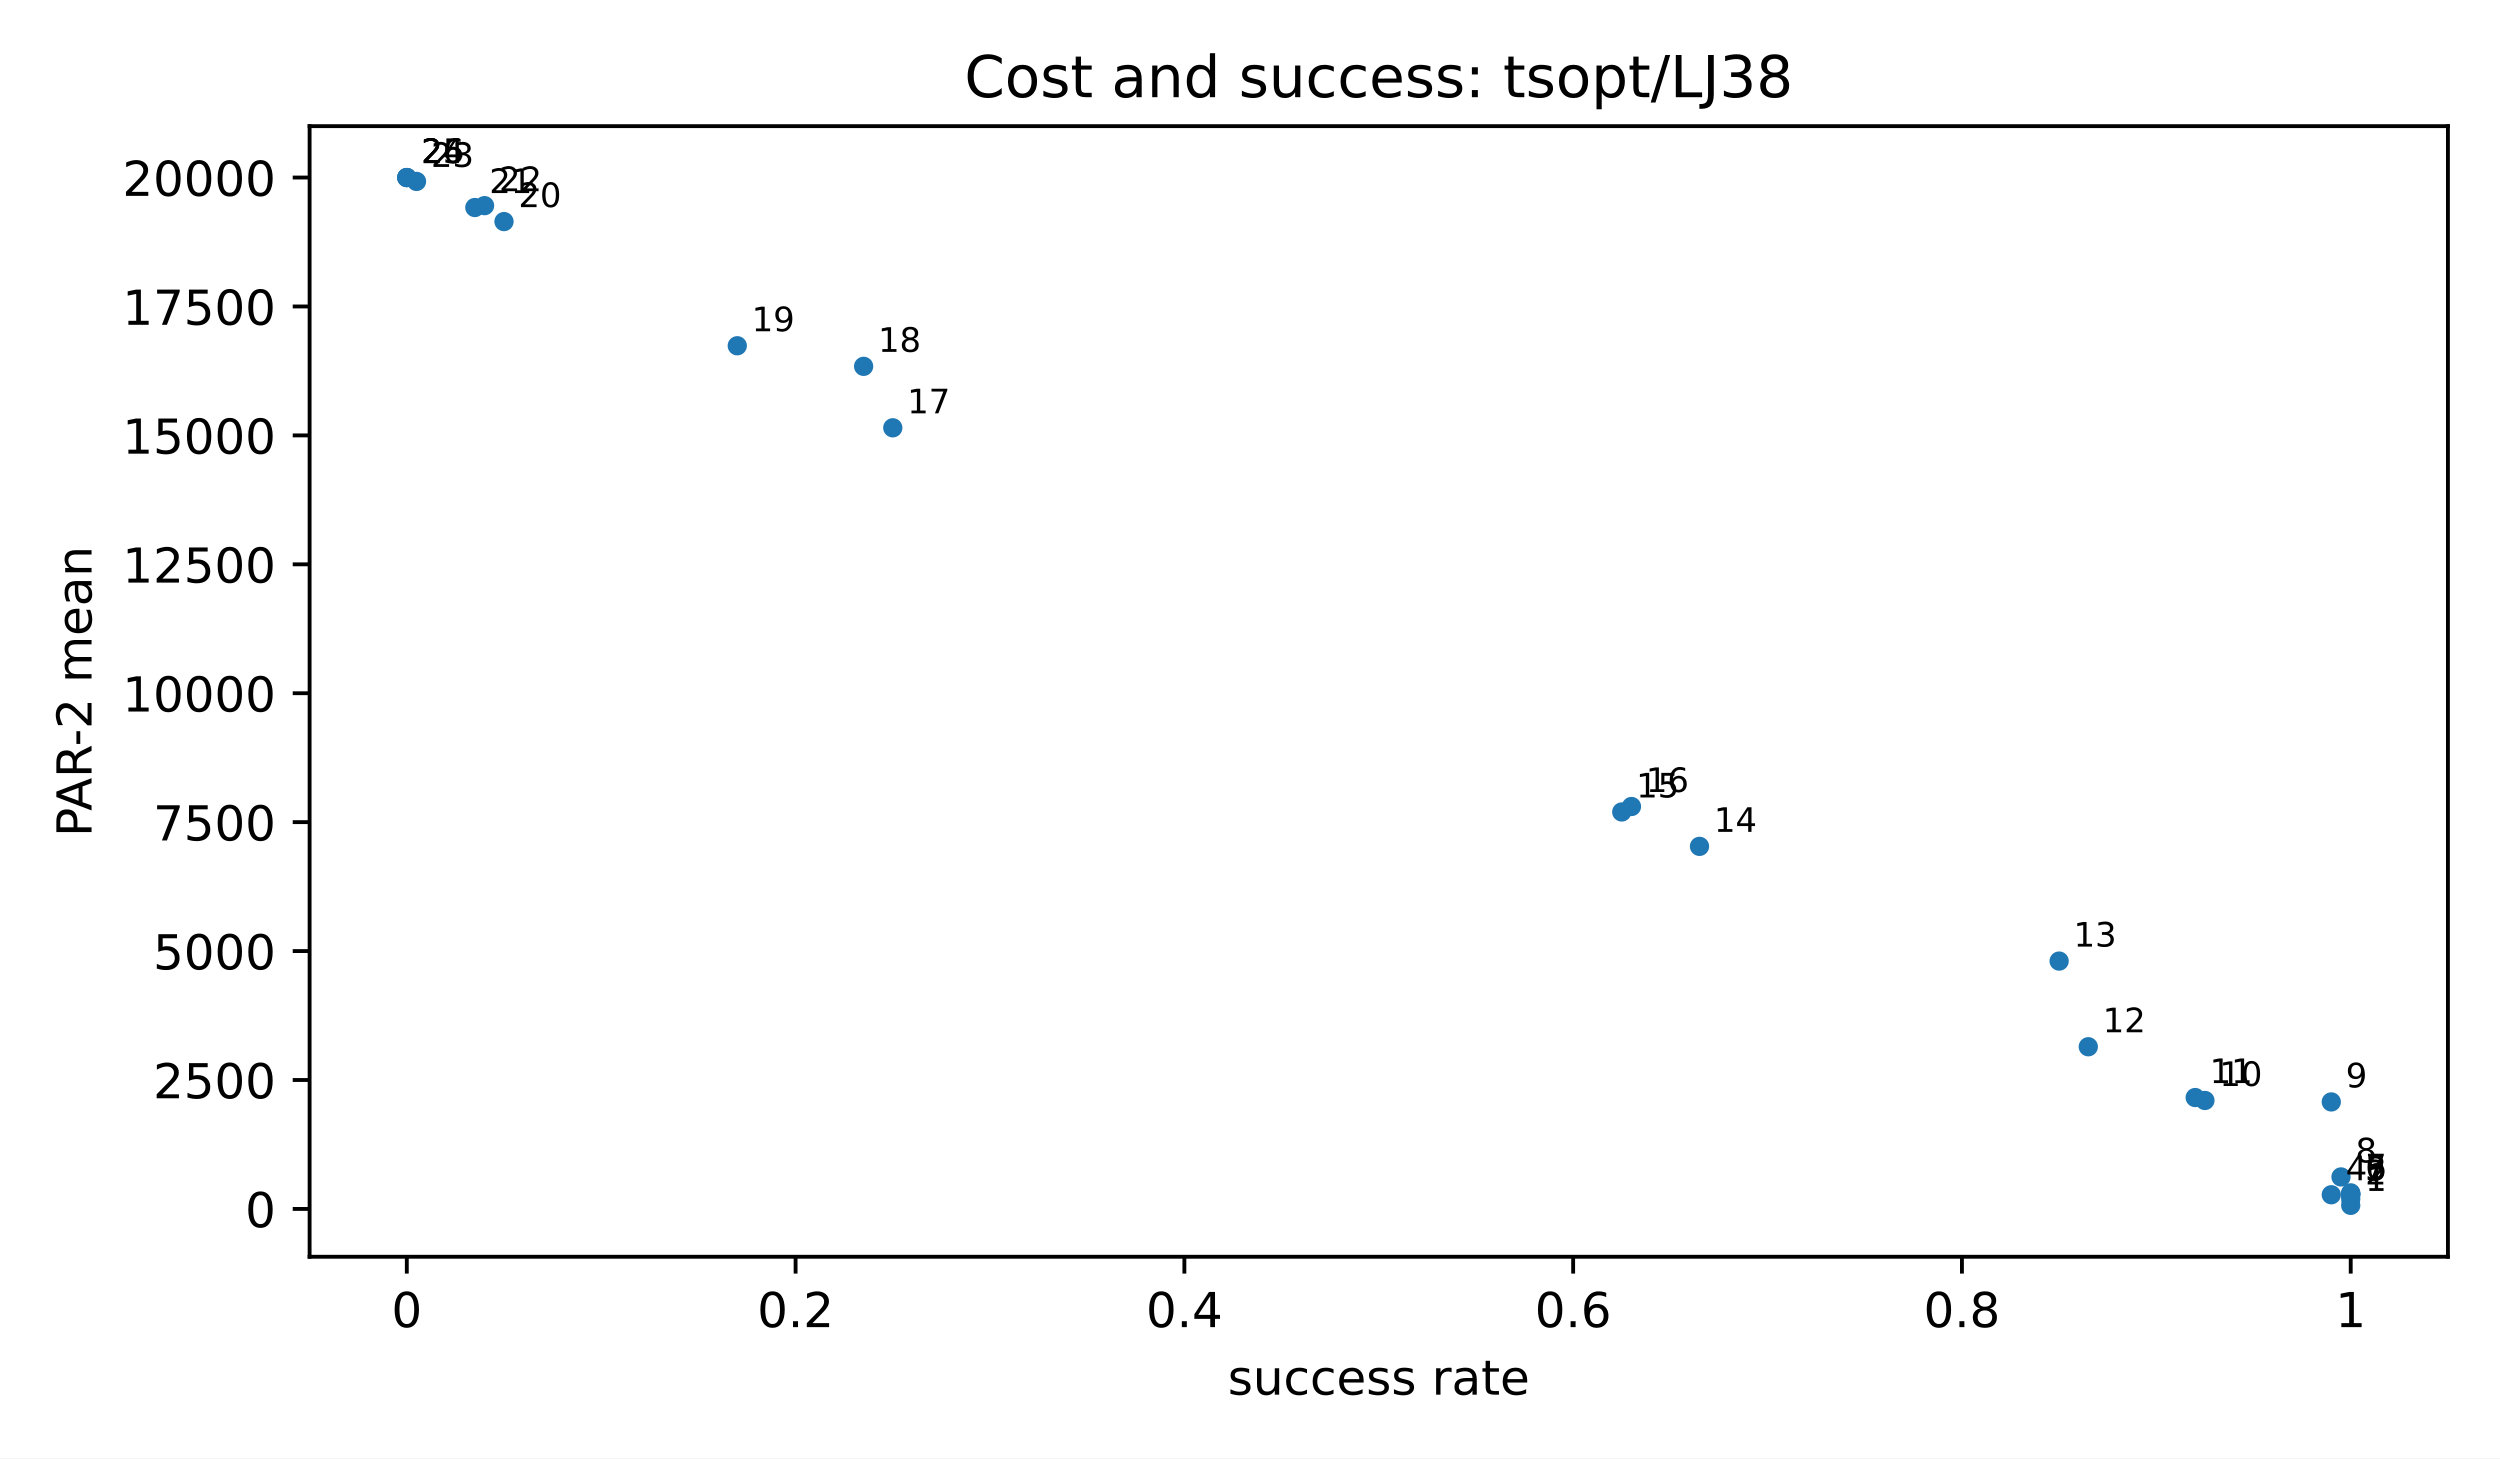
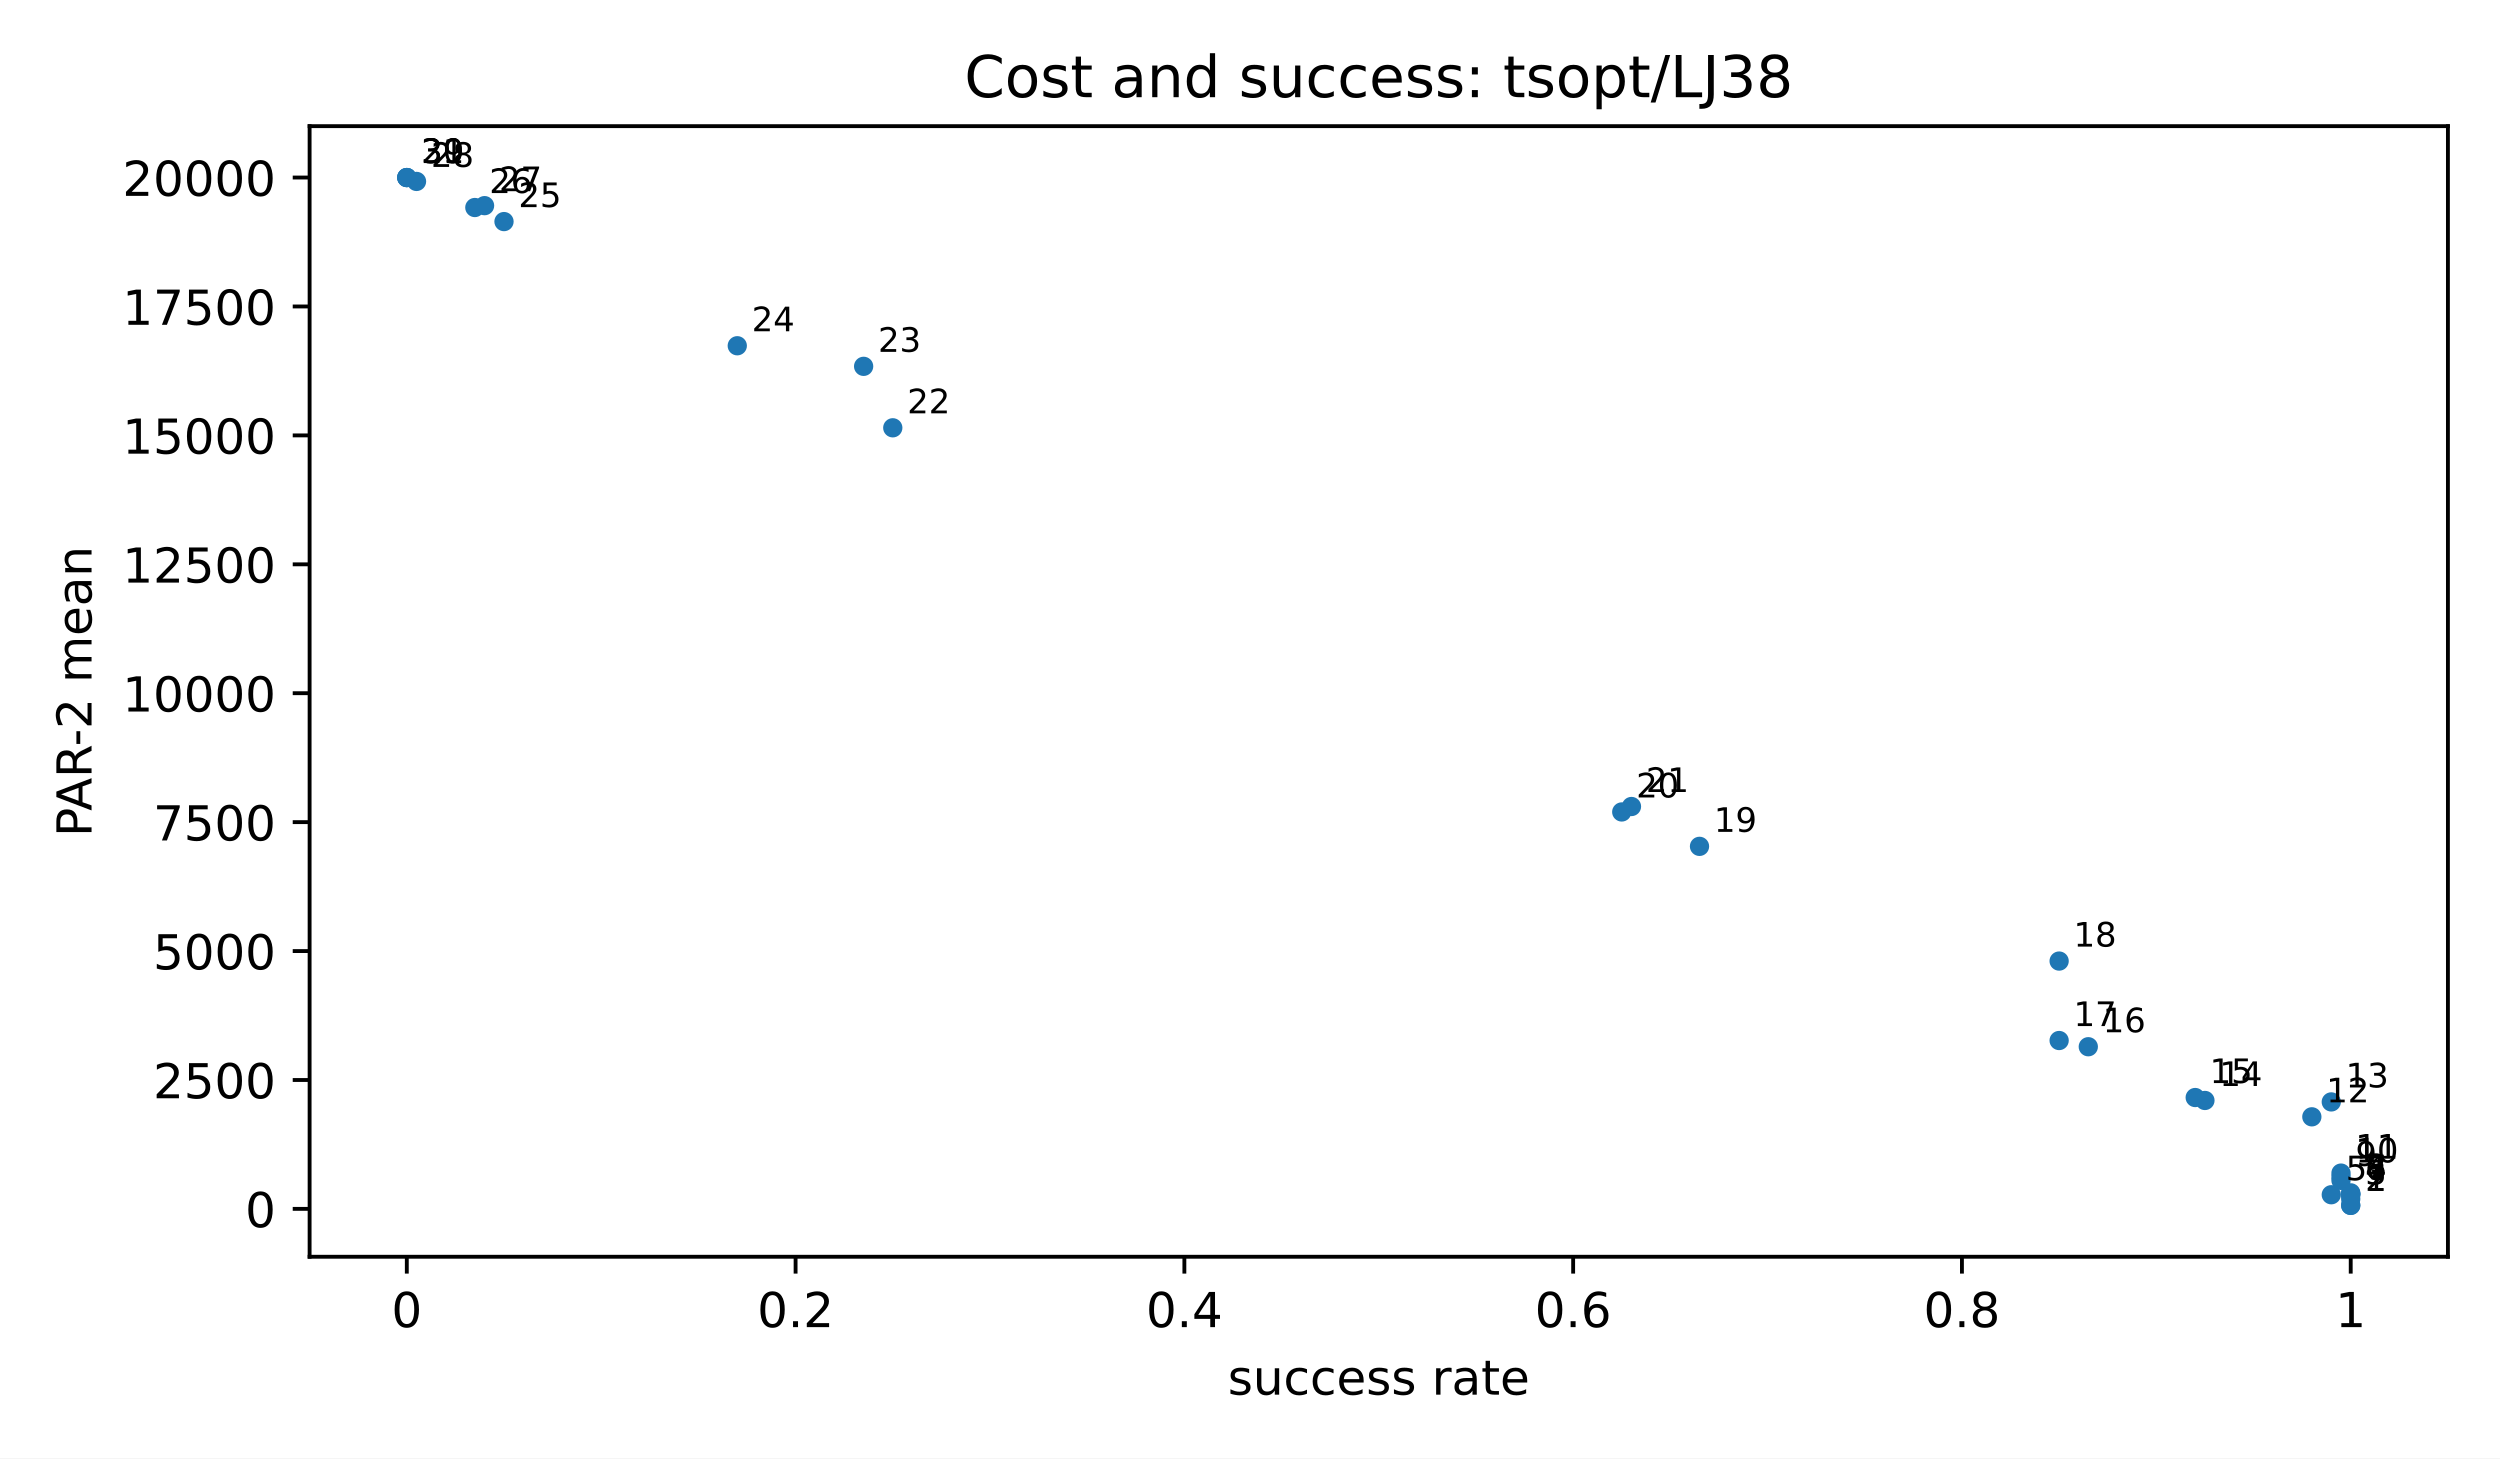
<svg xmlns="http://www.w3.org/2000/svg" xmlns:xlink="http://www.w3.org/1999/xlink" width="518.4pt" height="302.4pt" viewBox="0 0 518.4 302.4" version="1.1">
  <defs>
    <style type="text/css">*{stroke-linejoin: round; stroke-linecap: butt}</style>
  </defs>
  <g id="figure_1">
    <g id="patch_1">
      <path d="M 0 302.4  L 518.4 302.4  L 518.4 0  L 0 0  z " style="fill: #ffffff" />
    </g>
    <g id="axes_1">
      <g id="patch_2">
        <path d="M 64.2 260.6  L 507.6 260.6  L 507.6 26.16  L 64.2 26.16  z " style="fill: #ffffff" />
      </g>
      <g id="PathCollection_1">
        <defs>
          <path id="m2d8934182f" d="M 0 2  C 0.53 2 1.039 1.789 1.414 1.414  C 1.789 1.039 2 0.53 2 0  C 2 -0.53 1.789 -1.039 1.414 -1.414  C 1.039 -1.789 0.53 -2 0 -2  C -0.53 -2 -1.039 -1.789 -1.414 -1.414  C -1.789 -1.039 -2 -0.53 -2 0  C -2 0.53 -1.789 1.039 -1.414 1.414  C -1.039 1.789 -0.53 2 0 2  z " />
        </defs>
        <g clip-path="url(#p3300185fd4)">
          <use xlink:href="#m2d8934182f" x="487.445" y="249.944" style="fill: #1f77b4" />
-           <use xlink:href="#m2d8934182f" x="487.445" y="248.619" style="fill: #1f77b4" />
-           <use xlink:href="#m2d8934182f" x="487.445" y="247.782" style="fill: #1f77b4" />
-           <use xlink:href="#m2d8934182f" x="483.415" y="247.744" style="fill: #1f77b4" />
-           <use xlink:href="#m2d8934182f" x="487.445" y="247.681" style="fill: #1f77b4" />
-           <use xlink:href="#m2d8934182f" x="487.445" y="247.548" style="fill: #1f77b4" />
-           <use xlink:href="#m2d8934182f" x="487.445" y="247.351" style="fill: #1f77b4" />
-           <use xlink:href="#m2d8934182f" x="485.43" y="244.05" style="fill: #1f77b4" />
-           <use xlink:href="#m2d8934182f" x="483.415" y="228.496" style="fill: #1f77b4" />
-           <use xlink:href="#m2d8934182f" x="457.214" y="228.194" style="fill: #1f77b4" />
-           <use xlink:href="#m2d8934182f" x="455.198" y="227.587" style="fill: #1f77b4" />
-           <use xlink:href="#m2d8934182f" x="433.028" y="217.054" style="fill: #1f77b4" />
-           <use xlink:href="#m2d8934182f" x="426.982" y="199.29" style="fill: #1f77b4" />
-           <use xlink:href="#m2d8934182f" x="352.41" y="175.502" style="fill: #1f77b4" />
-           <use xlink:href="#m2d8934182f" x="336.286" y="168.369" style="fill: #1f77b4" />
-           <use xlink:href="#m2d8934182f" x="338.302" y="167.238" style="fill: #1f77b4" />
-           <use xlink:href="#m2d8934182f" x="185.127" y="88.71" style="fill: #1f77b4" />
+           <use xlink:href="#m2d8934182f" x="487.445" y="249.941" style="fill: #1f77b4" />
+           <use xlink:href="#m2d8934182f" x="487.445" y="248.616" style="fill: #1f77b4" />
+           <use xlink:href="#m2d8934182f" x="487.445" y="247.78" style="fill: #1f77b4" />
+           <use xlink:href="#m2d8934182f" x="483.415" y="247.741" style="fill: #1f77b4" />
+           <use xlink:href="#m2d8934182f" x="487.445" y="247.678" style="fill: #1f77b4" />
+           <use xlink:href="#m2d8934182f" x="487.445" y="247.545" style="fill: #1f77b4" />
+           <use xlink:href="#m2d8934182f" x="487.445" y="247.348" style="fill: #1f77b4" />
+           <use xlink:href="#m2d8934182f" x="485.43" y="244.765" style="fill: #1f77b4" />
+           <use xlink:href="#m2d8934182f" x="485.43" y="244.047" style="fill: #1f77b4" />
+           <use xlink:href="#m2d8934182f" x="485.43" y="243.254" style="fill: #1f77b4" />
+           <use xlink:href="#m2d8934182f" x="479.384" y="231.584" style="fill: #1f77b4" />
+           <use xlink:href="#m2d8934182f" x="483.415" y="228.494" style="fill: #1f77b4" />
+           <use xlink:href="#m2d8934182f" x="457.214" y="228.192" style="fill: #1f77b4" />
+           <use xlink:href="#m2d8934182f" x="455.198" y="227.584" style="fill: #1f77b4" />
+           <use xlink:href="#m2d8934182f" x="433.028" y="217.051" style="fill: #1f77b4" />
+           <use xlink:href="#m2d8934182f" x="426.982" y="215.762" style="fill: #1f77b4" />
+           <use xlink:href="#m2d8934182f" x="426.982" y="199.287" style="fill: #1f77b4" />
+           <use xlink:href="#m2d8934182f" x="352.41" y="175.5" style="fill: #1f77b4" />
+           <use xlink:href="#m2d8934182f" x="336.286" y="168.367" style="fill: #1f77b4" />
+           <use xlink:href="#m2d8934182f" x="338.302" y="167.237" style="fill: #1f77b4" />
+           <use xlink:href="#m2d8934182f" x="185.127" y="88.709" style="fill: #1f77b4" />
          <use xlink:href="#m2d8934182f" x="179.081" y="75.964" style="fill: #1f77b4" />
          <use xlink:href="#m2d8934182f" x="152.88" y="71.696" style="fill: #1f77b4" />
          <use xlink:href="#m2d8934182f" x="104.509" y="45.947" style="fill: #1f77b4" />
          <use xlink:href="#m2d8934182f" x="98.463" y="43.031" style="fill: #1f77b4" />
          <use xlink:href="#m2d8934182f" x="100.478" y="42.644" style="fill: #1f77b4" />
          <use xlink:href="#m2d8934182f" x="86.37" y="37.621" style="fill: #1f77b4" />
          <use xlink:href="#m2d8934182f" x="84.355" y="36.816" style="fill: #1f77b4" />
          <use xlink:href="#m2d8934182f" x="84.355" y="36.816" style="fill: #1f77b4" />
          <use xlink:href="#m2d8934182f" x="84.355" y="36.816" style="fill: #1f77b4" />
        </g>
      </g>
      <g id="matplotlib.axis_1">
        <g id="xtick_1">
          <g id="line2d_1">
            <defs>
              <path id="m8ea4d47d77" d="M 0 0  L 0 3.5  " style="stroke: #000000; stroke-width: 0.8" />
            </defs>
            <g>
              <use xlink:href="#m8ea4d47d77" x="84.355" y="260.6" style="stroke: #000000; stroke-width: 0.8" />
            </g>
          </g>
          <g id="text_1">
            <text style="font-size: 10px; font-family: 'DejaVu Sans', 'Bitstream Vera Sans', 'Computer Modern Sans Serif', 'Lucida Grande', 'Verdana', 'Geneva', 'Lucid', 'Arial', 'Helvetica', 'Avant Garde', sans-serif; text-anchor: middle" x="84.355" y="275.198" transform="rotate(-0 84.35455 275.1977)">0</text>
          </g>
        </g>
        <g id="xtick_2">
          <g id="line2d_2">
            <g>
              <use xlink:href="#m8ea4d47d77" x="164.973" y="260.6" style="stroke: #000000; stroke-width: 0.8" />
            </g>
          </g>
          <g id="text_2">
            <text style="font-size: 10px; font-family: 'DejaVu Sans', 'Bitstream Vera Sans', 'Computer Modern Sans Serif', 'Lucida Grande', 'Verdana', 'Geneva', 'Lucid', 'Arial', 'Helvetica', 'Avant Garde', sans-serif; text-anchor: middle" x="164.973" y="275.198" transform="rotate(-0 164.9727 275.1977)">0.2</text>
          </g>
        </g>
        <g id="xtick_3">
          <g id="line2d_3">
            <g>
              <use xlink:href="#m8ea4d47d77" x="245.591" y="260.6" style="stroke: #000000; stroke-width: 0.8" />
            </g>
          </g>
          <g id="text_3">
            <text style="font-size: 10px; font-family: 'DejaVu Sans', 'Bitstream Vera Sans', 'Computer Modern Sans Serif', 'Lucida Grande', 'Verdana', 'Geneva', 'Lucid', 'Arial', 'Helvetica', 'Avant Garde', sans-serif; text-anchor: middle" x="245.591" y="275.198" transform="rotate(-0 245.5909 275.1977)">0.4</text>
          </g>
        </g>
        <g id="xtick_4">
          <g id="line2d_4">
            <g>
              <use xlink:href="#m8ea4d47d77" x="326.209" y="260.6" style="stroke: #000000; stroke-width: 0.8" />
            </g>
          </g>
          <g id="text_4">
            <text style="font-size: 10px; font-family: 'DejaVu Sans', 'Bitstream Vera Sans', 'Computer Modern Sans Serif', 'Lucida Grande', 'Verdana', 'Geneva', 'Lucid', 'Arial', 'Helvetica', 'Avant Garde', sans-serif; text-anchor: middle" x="326.209" y="275.198" transform="rotate(-0 326.2091 275.1977)">0.6</text>
          </g>
        </g>
        <g id="xtick_5">
          <g id="line2d_5">
            <g>
              <use xlink:href="#m8ea4d47d77" x="406.827" y="260.6" style="stroke: #000000; stroke-width: 0.8" />
            </g>
          </g>
          <g id="text_5">
            <text style="font-size: 10px; font-family: 'DejaVu Sans', 'Bitstream Vera Sans', 'Computer Modern Sans Serif', 'Lucida Grande', 'Verdana', 'Geneva', 'Lucid', 'Arial', 'Helvetica', 'Avant Garde', sans-serif; text-anchor: middle" x="406.827" y="275.198" transform="rotate(-0 406.8273 275.1977)">0.8</text>
          </g>
        </g>
        <g id="xtick_6">
          <g id="line2d_6">
            <g>
              <use xlink:href="#m8ea4d47d77" x="487.445" y="260.6" style="stroke: #000000; stroke-width: 0.8" />
            </g>
          </g>
          <g id="text_6">
            <text style="font-size: 10px; font-family: 'DejaVu Sans', 'Bitstream Vera Sans', 'Computer Modern Sans Serif', 'Lucida Grande', 'Verdana', 'Geneva', 'Lucid', 'Arial', 'Helvetica', 'Avant Garde', sans-serif; text-anchor: middle" x="487.445" y="275.198" transform="rotate(-0 487.4455 275.1977)">1</text>
          </g>
        </g>
        <g id="text_7">
          <text style="font-size: 10px; font-family: 'DejaVu Sans', 'Bitstream Vera Sans', 'Computer Modern Sans Serif', 'Lucida Grande', 'Verdana', 'Geneva', 'Lucid', 'Arial', 'Helvetica', 'Avant Garde', sans-serif; text-anchor: middle" x="285.9" y="289.198" transform="rotate(-0 285.9 289.1977)">success rate</text>
        </g>
      </g>
      <g id="matplotlib.axis_2">
        <g id="ytick_1">
          <g id="line2d_7">
            <defs>
              <path id="md659df78fa" d="M 0 0  L -3.5 0  " style="stroke: #000000; stroke-width: 0.8" />
            </defs>
            <g>
-               <use xlink:href="#md659df78fa" x="64.2" y="250.679" style="stroke: #000000; stroke-width: 0.8" />
+               <use xlink:href="#md659df78fa" x="64.2" y="250.676" style="stroke: #000000; stroke-width: 0.8" />
            </g>
          </g>
          <g id="text_8">
-             <text style="font-size: 10px; font-family: 'DejaVu Sans', 'Bitstream Vera Sans', 'Computer Modern Sans Serif', 'Lucida Grande', 'Verdana', 'Geneva', 'Lucid', 'Arial', 'Helvetica', 'Avant Garde', sans-serif; text-anchor: end" x="57.2" y="254.478" transform="rotate(-0 57.2 254.4775)">0</text>
+             <text style="font-size: 10px; font-family: 'DejaVu Sans', 'Bitstream Vera Sans', 'Computer Modern Sans Serif', 'Lucida Grande', 'Verdana', 'Geneva', 'Lucid', 'Arial', 'Helvetica', 'Avant Garde', sans-serif; text-anchor: end" x="57.2" y="254.475" transform="rotate(-0 57.2 254.4746)">0</text>
          </g>
        </g>
        <g id="ytick_2">
          <g id="line2d_8">
            <g>
-               <use xlink:href="#md659df78fa" x="64.2" y="223.946" style="stroke: #000000; stroke-width: 0.8" />
+               <use xlink:href="#md659df78fa" x="64.2" y="223.943" style="stroke: #000000; stroke-width: 0.8" />
            </g>
          </g>
          <g id="text_9">
-             <text style="font-size: 10px; font-family: 'DejaVu Sans', 'Bitstream Vera Sans', 'Computer Modern Sans Serif', 'Lucida Grande', 'Verdana', 'Geneva', 'Lucid', 'Arial', 'Helvetica', 'Avant Garde', sans-serif; text-anchor: end" x="57.2" y="227.745" transform="rotate(-0 57.2 227.7447)">2500</text>
+             <text style="font-size: 10px; font-family: 'DejaVu Sans', 'Bitstream Vera Sans', 'Computer Modern Sans Serif', 'Lucida Grande', 'Verdana', 'Geneva', 'Lucid', 'Arial', 'Helvetica', 'Avant Garde', sans-serif; text-anchor: end" x="57.2" y="227.742" transform="rotate(-0 57.2 227.7422)">2500</text>
          </g>
        </g>
        <g id="ytick_3">
          <g id="line2d_9">
            <g>
-               <use xlink:href="#md659df78fa" x="64.2" y="197.213" style="stroke: #000000; stroke-width: 0.8" />
+               <use xlink:href="#md659df78fa" x="64.2" y="197.211" style="stroke: #000000; stroke-width: 0.8" />
            </g>
          </g>
          <g id="text_10">
-             <text style="font-size: 10px; font-family: 'DejaVu Sans', 'Bitstream Vera Sans', 'Computer Modern Sans Serif', 'Lucida Grande', 'Verdana', 'Geneva', 'Lucid', 'Arial', 'Helvetica', 'Avant Garde', sans-serif; text-anchor: end" x="57.2" y="201.012" transform="rotate(-0 57.2 201.0119)">5000</text>
+             <text style="font-size: 10px; font-family: 'DejaVu Sans', 'Bitstream Vera Sans', 'Computer Modern Sans Serif', 'Lucida Grande', 'Verdana', 'Geneva', 'Lucid', 'Arial', 'Helvetica', 'Avant Garde', sans-serif; text-anchor: end" x="57.2" y="201.01" transform="rotate(-0 57.2 201.0098)">5000</text>
          </g>
        </g>
        <g id="ytick_4">
          <g id="line2d_10">
            <g>
-               <use xlink:href="#md659df78fa" x="64.2" y="170.48" style="stroke: #000000; stroke-width: 0.8" />
+               <use xlink:href="#md659df78fa" x="64.2" y="170.479" style="stroke: #000000; stroke-width: 0.8" />
            </g>
          </g>
          <g id="text_11">
-             <text style="font-size: 10px; font-family: 'DejaVu Sans', 'Bitstream Vera Sans', 'Computer Modern Sans Serif', 'Lucida Grande', 'Verdana', 'Geneva', 'Lucid', 'Arial', 'Helvetica', 'Avant Garde', sans-serif; text-anchor: end" x="57.2" y="174.279" transform="rotate(-0 57.2 174.2791)">7500</text>
+             <text style="font-size: 10px; font-family: 'DejaVu Sans', 'Bitstream Vera Sans', 'Computer Modern Sans Serif', 'Lucida Grande', 'Verdana', 'Geneva', 'Lucid', 'Arial', 'Helvetica', 'Avant Garde', sans-serif; text-anchor: end" x="57.2" y="174.277" transform="rotate(-0 57.2 174.2773)">7500</text>
          </g>
        </g>
        <g id="ytick_5">
          <g id="line2d_11">
            <g>
-               <use xlink:href="#md659df78fa" x="64.2" y="143.748" style="stroke: #000000; stroke-width: 0.8" />
+               <use xlink:href="#md659df78fa" x="64.2" y="143.746" style="stroke: #000000; stroke-width: 0.8" />
            </g>
          </g>
          <g id="text_12">
-             <text style="font-size: 10px; font-family: 'DejaVu Sans', 'Bitstream Vera Sans', 'Computer Modern Sans Serif', 'Lucida Grande', 'Verdana', 'Geneva', 'Lucid', 'Arial', 'Helvetica', 'Avant Garde', sans-serif; text-anchor: end" x="57.2" y="147.546" transform="rotate(-0 57.2 147.5464)">10000</text>
+             <text style="font-size: 10px; font-family: 'DejaVu Sans', 'Bitstream Vera Sans', 'Computer Modern Sans Serif', 'Lucida Grande', 'Verdana', 'Geneva', 'Lucid', 'Arial', 'Helvetica', 'Avant Garde', sans-serif; text-anchor: end" x="57.2" y="147.545" transform="rotate(-0 57.2 147.5449)">10000</text>
          </g>
        </g>
        <g id="ytick_6">
          <g id="line2d_12">
            <g>
-               <use xlink:href="#md659df78fa" x="64.2" y="117.015" style="stroke: #000000; stroke-width: 0.8" />
+               <use xlink:href="#md659df78fa" x="64.2" y="117.014" style="stroke: #000000; stroke-width: 0.8" />
            </g>
          </g>
          <g id="text_13">
-             <text style="font-size: 10px; font-family: 'DejaVu Sans', 'Bitstream Vera Sans', 'Computer Modern Sans Serif', 'Lucida Grande', 'Verdana', 'Geneva', 'Lucid', 'Arial', 'Helvetica', 'Avant Garde', sans-serif; text-anchor: end" x="57.2" y="120.814" transform="rotate(-0 57.2 120.8136)">12500</text>
+             <text style="font-size: 10px; font-family: 'DejaVu Sans', 'Bitstream Vera Sans', 'Computer Modern Sans Serif', 'Lucida Grande', 'Verdana', 'Geneva', 'Lucid', 'Arial', 'Helvetica', 'Avant Garde', sans-serif; text-anchor: end" x="57.2" y="120.812" transform="rotate(-0 57.2 120.8125)">12500</text>
          </g>
        </g>
        <g id="ytick_7">
          <g id="line2d_13">
            <g>
-               <use xlink:href="#md659df78fa" x="64.2" y="90.282" style="stroke: #000000; stroke-width: 0.8" />
+               <use xlink:href="#md659df78fa" x="64.2" y="90.281" style="stroke: #000000; stroke-width: 0.8" />
            </g>
          </g>
          <g id="text_14">
-             <text style="font-size: 10px; font-family: 'DejaVu Sans', 'Bitstream Vera Sans', 'Computer Modern Sans Serif', 'Lucida Grande', 'Verdana', 'Geneva', 'Lucid', 'Arial', 'Helvetica', 'Avant Garde', sans-serif; text-anchor: end" x="57.2" y="94.081" transform="rotate(-0 57.2 94.08077)">15000</text>
+             <text style="font-size: 10px; font-family: 'DejaVu Sans', 'Bitstream Vera Sans', 'Computer Modern Sans Serif', 'Lucida Grande', 'Verdana', 'Geneva', 'Lucid', 'Arial', 'Helvetica', 'Avant Garde', sans-serif; text-anchor: end" x="57.2" y="94.08" transform="rotate(-0 57.2 94.08005)">15000</text>
          </g>
        </g>
        <g id="ytick_8">
          <g id="line2d_14">
            <g>
              <use xlink:href="#md659df78fa" x="64.2" y="63.549" style="stroke: #000000; stroke-width: 0.8" />
            </g>
          </g>
          <g id="text_15">
-             <text style="font-size: 10px; font-family: 'DejaVu Sans', 'Bitstream Vera Sans', 'Computer Modern Sans Serif', 'Lucida Grande', 'Verdana', 'Geneva', 'Lucid', 'Arial', 'Helvetica', 'Avant Garde', sans-serif; text-anchor: end" x="57.2" y="67.348" transform="rotate(-0 57.2 67.34798)">17500</text>
+             <text style="font-size: 10px; font-family: 'DejaVu Sans', 'Bitstream Vera Sans', 'Computer Modern Sans Serif', 'Lucida Grande', 'Verdana', 'Geneva', 'Lucid', 'Arial', 'Helvetica', 'Avant Garde', sans-serif; text-anchor: end" x="57.2" y="67.348" transform="rotate(-0 57.2 67.34762)">17500</text>
          </g>
        </g>
        <g id="ytick_9">
          <g id="line2d_15">
            <g>
              <use xlink:href="#md659df78fa" x="64.2" y="36.816" style="stroke: #000000; stroke-width: 0.8" />
            </g>
          </g>
          <g id="text_16">
            <text style="font-size: 10px; font-family: 'DejaVu Sans', 'Bitstream Vera Sans', 'Computer Modern Sans Serif', 'Lucida Grande', 'Verdana', 'Geneva', 'Lucid', 'Arial', 'Helvetica', 'Avant Garde', sans-serif; text-anchor: end" x="57.2" y="40.615" transform="rotate(-0 57.2 40.61519)">20000</text>
          </g>
        </g>
        <g id="text_17">
          <text style="font-size: 10px; font-family: 'DejaVu Sans', 'Bitstream Vera Sans', 'Computer Modern Sans Serif', 'Lucida Grande', 'Verdana', 'Geneva', 'Lucid', 'Arial', 'Helvetica', 'Avant Garde', sans-serif; text-anchor: middle" x="18.985" y="143.38" transform="rotate(-90 18.98516 143.38)">PAR-2 mean</text>
        </g>
      </g>
      <g id="patch_3">
        <path d="M 64.2 260.6  L 64.2 26.16  " style="fill: none; stroke: #000000; stroke-width: 0.8; stroke-linejoin: miter; stroke-linecap: square" />
      </g>
      <g id="patch_4">
        <path d="M 507.6 260.6  L 507.6 26.16  " style="fill: none; stroke: #000000; stroke-width: 0.8; stroke-linejoin: miter; stroke-linecap: square" />
      </g>
      <g id="patch_5">
        <path d="M 64.2 260.6  L 507.6 260.6  " style="fill: none; stroke: #000000; stroke-width: 0.8; stroke-linejoin: miter; stroke-linecap: square" />
      </g>
      <g id="patch_6">
        <path d="M 64.2 26.16  L 507.6 26.16  " style="fill: none; stroke: #000000; stroke-width: 0.8; stroke-linejoin: miter; stroke-linecap: square" />
      </g>
      <g id="text_18">
        <text style="font-size: 7px; font-family: 'DejaVu Sans', 'Bitstream Vera Sans', 'Computer Modern Sans Serif', 'Lucida Grande', 'Verdana', 'Geneva', 'Lucid', 'Arial', 'Helvetica', 'Avant Garde', sans-serif; text-anchor: start" x="490.445" y="246.944" transform="rotate(-0 490.4455 246.9436)">1</text>
      </g>
      <g id="text_19">
-         <text style="font-size: 7px; font-family: 'DejaVu Sans', 'Bitstream Vera Sans', 'Computer Modern Sans Serif', 'Lucida Grande', 'Verdana', 'Geneva', 'Lucid', 'Arial', 'Helvetica', 'Avant Garde', sans-serif; text-anchor: start" x="490.445" y="245.619" transform="rotate(-0 490.4455 245.6192)">2</text>
+         <text style="font-size: 7px; font-family: 'DejaVu Sans', 'Bitstream Vera Sans', 'Computer Modern Sans Serif', 'Lucida Grande', 'Verdana', 'Geneva', 'Lucid', 'Arial', 'Helvetica', 'Avant Garde', sans-serif; text-anchor: start" x="490.445" y="246.941" transform="rotate(-0 490.4455 246.9407)">2</text>
      </g>
      <g id="text_20">
-         <text style="font-size: 7px; font-family: 'DejaVu Sans', 'Bitstream Vera Sans', 'Computer Modern Sans Serif', 'Lucida Grande', 'Verdana', 'Geneva', 'Lucid', 'Arial', 'Helvetica', 'Avant Garde', sans-serif; text-anchor: start" x="490.445" y="244.782" transform="rotate(-0 490.4455 244.7825)">3</text>
+         <text style="font-size: 7px; font-family: 'DejaVu Sans', 'Bitstream Vera Sans', 'Computer Modern Sans Serif', 'Lucida Grande', 'Verdana', 'Geneva', 'Lucid', 'Arial', 'Helvetica', 'Avant Garde', sans-serif; text-anchor: start" x="490.445" y="245.616" transform="rotate(-0 490.4455 245.6163)">3</text>
      </g>
      <g id="text_21">
-         <text style="font-size: 7px; font-family: 'DejaVu Sans', 'Bitstream Vera Sans', 'Computer Modern Sans Serif', 'Lucida Grande', 'Verdana', 'Geneva', 'Lucid', 'Arial', 'Helvetica', 'Avant Garde', sans-serif; text-anchor: start" x="486.415" y="244.744" transform="rotate(-0 486.4145 244.7438)">4</text>
+         <text style="font-size: 7px; font-family: 'DejaVu Sans', 'Bitstream Vera Sans', 'Computer Modern Sans Serif', 'Lucida Grande', 'Verdana', 'Geneva', 'Lucid', 'Arial', 'Helvetica', 'Avant Garde', sans-serif; text-anchor: start" x="490.445" y="244.78" transform="rotate(-0 490.4455 244.7796)">4</text>
      </g>
      <g id="text_22">
-         <text style="font-size: 7px; font-family: 'DejaVu Sans', 'Bitstream Vera Sans', 'Computer Modern Sans Serif', 'Lucida Grande', 'Verdana', 'Geneva', 'Lucid', 'Arial', 'Helvetica', 'Avant Garde', sans-serif; text-anchor: start" x="490.445" y="244.681" transform="rotate(-0 490.4455 244.6811)">5</text>
+         <text style="font-size: 7px; font-family: 'DejaVu Sans', 'Bitstream Vera Sans', 'Computer Modern Sans Serif', 'Lucida Grande', 'Verdana', 'Geneva', 'Lucid', 'Arial', 'Helvetica', 'Avant Garde', sans-serif; text-anchor: start" x="486.415" y="244.741" transform="rotate(-0 486.4145 244.741)">5</text>
      </g>
      <g id="text_23">
-         <text style="font-size: 7px; font-family: 'DejaVu Sans', 'Bitstream Vera Sans', 'Computer Modern Sans Serif', 'Lucida Grande', 'Verdana', 'Geneva', 'Lucid', 'Arial', 'Helvetica', 'Avant Garde', sans-serif; text-anchor: start" x="490.445" y="244.548" transform="rotate(-0 490.4455 244.548)">6</text>
+         <text style="font-size: 7px; font-family: 'DejaVu Sans', 'Bitstream Vera Sans', 'Computer Modern Sans Serif', 'Lucida Grande', 'Verdana', 'Geneva', 'Lucid', 'Arial', 'Helvetica', 'Avant Garde', sans-serif; text-anchor: start" x="490.445" y="244.678" transform="rotate(-0 490.4455 244.6782)">6</text>
      </g>
      <g id="text_24">
-         <text style="font-size: 7px; font-family: 'DejaVu Sans', 'Bitstream Vera Sans', 'Computer Modern Sans Serif', 'Lucida Grande', 'Verdana', 'Geneva', 'Lucid', 'Arial', 'Helvetica', 'Avant Garde', sans-serif; text-anchor: start" x="490.445" y="244.351" transform="rotate(-0 490.4455 244.3511)">7</text>
+         <text style="font-size: 7px; font-family: 'DejaVu Sans', 'Bitstream Vera Sans', 'Computer Modern Sans Serif', 'Lucida Grande', 'Verdana', 'Geneva', 'Lucid', 'Arial', 'Helvetica', 'Avant Garde', sans-serif; text-anchor: start" x="490.445" y="244.545" transform="rotate(-0 490.4455 244.5451)">7</text>
      </g>
      <g id="text_25">
-         <text style="font-size: 7px; font-family: 'DejaVu Sans', 'Bitstream Vera Sans', 'Computer Modern Sans Serif', 'Lucida Grande', 'Verdana', 'Geneva', 'Lucid', 'Arial', 'Helvetica', 'Avant Garde', sans-serif; text-anchor: start" x="488.43" y="241.05" transform="rotate(-0 488.43 241.0501)">8</text>
+         <text style="font-size: 7px; font-family: 'DejaVu Sans', 'Bitstream Vera Sans', 'Computer Modern Sans Serif', 'Lucida Grande', 'Verdana', 'Geneva', 'Lucid', 'Arial', 'Helvetica', 'Avant Garde', sans-serif; text-anchor: start" x="490.445" y="244.348" transform="rotate(-0 490.4455 244.3482)">8</text>
      </g>
      <g id="text_26">
-         <text style="font-size: 7px; font-family: 'DejaVu Sans', 'Bitstream Vera Sans', 'Computer Modern Sans Serif', 'Lucida Grande', 'Verdana', 'Geneva', 'Lucid', 'Arial', 'Helvetica', 'Avant Garde', sans-serif; text-anchor: start" x="486.415" y="225.496" transform="rotate(-0 486.4145 225.4962)">9</text>
+         <text style="font-size: 7px; font-family: 'DejaVu Sans', 'Bitstream Vera Sans', 'Computer Modern Sans Serif', 'Lucida Grande', 'Verdana', 'Geneva', 'Lucid', 'Arial', 'Helvetica', 'Avant Garde', sans-serif; text-anchor: start" x="488.43" y="241.765" transform="rotate(-0 488.43 241.7649)">9</text>
      </g>
      <g id="text_27">
-         <text style="font-size: 7px; font-family: 'DejaVu Sans', 'Bitstream Vera Sans', 'Computer Modern Sans Serif', 'Lucida Grande', 'Verdana', 'Geneva', 'Lucid', 'Arial', 'Helvetica', 'Avant Garde', sans-serif; text-anchor: start" x="460.214" y="225.194" transform="rotate(-0 460.2136 225.1941)">10</text>
+         <text style="font-size: 7px; font-family: 'DejaVu Sans', 'Bitstream Vera Sans', 'Computer Modern Sans Serif', 'Lucida Grande', 'Verdana', 'Geneva', 'Lucid', 'Arial', 'Helvetica', 'Avant Garde', sans-serif; text-anchor: start" x="488.43" y="241.047" transform="rotate(-0 488.43 241.0473)">10</text>
      </g>
      <g id="text_28">
-         <text style="font-size: 7px; font-family: 'DejaVu Sans', 'Bitstream Vera Sans', 'Computer Modern Sans Serif', 'Lucida Grande', 'Verdana', 'Geneva', 'Lucid', 'Arial', 'Helvetica', 'Avant Garde', sans-serif; text-anchor: start" x="458.198" y="224.587" transform="rotate(-0 458.1982 224.5866)">11</text>
+         <text style="font-size: 7px; font-family: 'DejaVu Sans', 'Bitstream Vera Sans', 'Computer Modern Sans Serif', 'Lucida Grande', 'Verdana', 'Geneva', 'Lucid', 'Arial', 'Helvetica', 'Avant Garde', sans-serif; text-anchor: start" x="488.43" y="240.254" transform="rotate(-0 488.43 240.2538)">11</text>
      </g>
      <g id="text_29">
-         <text style="font-size: 7px; font-family: 'DejaVu Sans', 'Bitstream Vera Sans', 'Computer Modern Sans Serif', 'Lucida Grande', 'Verdana', 'Geneva', 'Lucid', 'Arial', 'Helvetica', 'Avant Garde', sans-serif; text-anchor: start" x="436.028" y="214.054" transform="rotate(-0 436.0282 214.0536)">12</text>
+         <text style="font-size: 7px; font-family: 'DejaVu Sans', 'Bitstream Vera Sans', 'Computer Modern Sans Serif', 'Lucida Grande', 'Verdana', 'Geneva', 'Lucid', 'Arial', 'Helvetica', 'Avant Garde', sans-serif; text-anchor: start" x="482.384" y="228.584" transform="rotate(-0 482.3836 228.584)">12</text>
      </g>
      <g id="text_30">
-         <text style="font-size: 7px; font-family: 'DejaVu Sans', 'Bitstream Vera Sans', 'Computer Modern Sans Serif', 'Lucida Grande', 'Verdana', 'Geneva', 'Lucid', 'Arial', 'Helvetica', 'Avant Garde', sans-serif; text-anchor: start" x="429.982" y="196.29" transform="rotate(-0 429.9818 196.2896)">13</text>
+         <text style="font-size: 7px; font-family: 'DejaVu Sans', 'Bitstream Vera Sans', 'Computer Modern Sans Serif', 'Lucida Grande', 'Verdana', 'Geneva', 'Lucid', 'Arial', 'Helvetica', 'Avant Garde', sans-serif; text-anchor: start" x="486.415" y="225.494" transform="rotate(-0 486.4145 225.4936)">13</text>
      </g>
      <g id="text_31">
-         <text style="font-size: 7px; font-family: 'DejaVu Sans', 'Bitstream Vera Sans', 'Computer Modern Sans Serif', 'Lucida Grande', 'Verdana', 'Geneva', 'Lucid', 'Arial', 'Helvetica', 'Avant Garde', sans-serif; text-anchor: start" x="355.41" y="172.502" transform="rotate(-0 355.41 172.5022)">14</text>
+         <text style="font-size: 7px; font-family: 'DejaVu Sans', 'Bitstream Vera Sans', 'Computer Modern Sans Serif', 'Lucida Grande', 'Verdana', 'Geneva', 'Lucid', 'Arial', 'Helvetica', 'Avant Garde', sans-serif; text-anchor: start" x="460.214" y="225.192" transform="rotate(-0 460.2136 225.1915)">14</text>
      </g>
      <g id="text_32">
-         <text style="font-size: 7px; font-family: 'DejaVu Sans', 'Bitstream Vera Sans', 'Computer Modern Sans Serif', 'Lucida Grande', 'Verdana', 'Geneva', 'Lucid', 'Arial', 'Helvetica', 'Avant Garde', sans-serif; text-anchor: start" x="339.286" y="165.369" transform="rotate(-0 339.2864 165.3693)">15</text>
+         <text style="font-size: 7px; font-family: 'DejaVu Sans', 'Bitstream Vera Sans', 'Computer Modern Sans Serif', 'Lucida Grande', 'Verdana', 'Geneva', 'Lucid', 'Arial', 'Helvetica', 'Avant Garde', sans-serif; text-anchor: start" x="458.198" y="224.584" transform="rotate(-0 458.1982 224.584)">15</text>
      </g>
      <g id="text_33">
-         <text style="font-size: 7px; font-family: 'DejaVu Sans', 'Bitstream Vera Sans', 'Computer Modern Sans Serif', 'Lucida Grande', 'Verdana', 'Geneva', 'Lucid', 'Arial', 'Helvetica', 'Avant Garde', sans-serif; text-anchor: start" x="341.302" y="164.238" transform="rotate(-0 341.3018 164.2383)">16</text>
+         <text style="font-size: 7px; font-family: 'DejaVu Sans', 'Bitstream Vera Sans', 'Computer Modern Sans Serif', 'Lucida Grande', 'Verdana', 'Geneva', 'Lucid', 'Arial', 'Helvetica', 'Avant Garde', sans-serif; text-anchor: start" x="436.028" y="214.051" transform="rotate(-0 436.0282 214.0511)">16</text>
      </g>
      <g id="text_34">
-         <text style="font-size: 7px; font-family: 'DejaVu Sans', 'Bitstream Vera Sans', 'Computer Modern Sans Serif', 'Lucida Grande', 'Verdana', 'Geneva', 'Lucid', 'Arial', 'Helvetica', 'Avant Garde', sans-serif; text-anchor: start" x="188.127" y="85.71" transform="rotate(-0 188.1273 85.71011)">17</text>
+         <text style="font-size: 7px; font-family: 'DejaVu Sans', 'Bitstream Vera Sans', 'Computer Modern Sans Serif', 'Lucida Grande', 'Verdana', 'Geneva', 'Lucid', 'Arial', 'Helvetica', 'Avant Garde', sans-serif; text-anchor: start" x="429.982" y="212.762" transform="rotate(-0 429.9818 212.7618)">17</text>
      </g>
      <g id="text_35">
-         <text style="font-size: 7px; font-family: 'DejaVu Sans', 'Bitstream Vera Sans', 'Computer Modern Sans Serif', 'Lucida Grande', 'Verdana', 'Geneva', 'Lucid', 'Arial', 'Helvetica', 'Avant Garde', sans-serif; text-anchor: start" x="182.081" y="72.964" transform="rotate(-0 182.0809 72.96424)">18</text>
+         <text style="font-size: 7px; font-family: 'DejaVu Sans', 'Bitstream Vera Sans', 'Computer Modern Sans Serif', 'Lucida Grande', 'Verdana', 'Geneva', 'Lucid', 'Arial', 'Helvetica', 'Avant Garde', sans-serif; text-anchor: start" x="429.982" y="196.287" transform="rotate(-0 429.9818 196.2874)">18</text>
      </g>
      <g id="text_36">
-         <text style="font-size: 7px; font-family: 'DejaVu Sans', 'Bitstream Vera Sans', 'Computer Modern Sans Serif', 'Lucida Grande', 'Verdana', 'Geneva', 'Lucid', 'Arial', 'Helvetica', 'Avant Garde', sans-serif; text-anchor: start" x="155.88" y="68.696" transform="rotate(-0 155.88 68.69618)">19</text>
+         <text style="font-size: 7px; font-family: 'DejaVu Sans', 'Bitstream Vera Sans', 'Computer Modern Sans Serif', 'Lucida Grande', 'Verdana', 'Geneva', 'Lucid', 'Arial', 'Helvetica', 'Avant Garde', sans-serif; text-anchor: start" x="355.41" y="172.5" transform="rotate(-0 355.41 172.5003)">19</text>
      </g>
      <g id="text_37">
-         <text style="font-size: 7px; font-family: 'DejaVu Sans', 'Bitstream Vera Sans', 'Computer Modern Sans Serif', 'Lucida Grande', 'Verdana', 'Geneva', 'Lucid', 'Arial', 'Helvetica', 'Avant Garde', sans-serif; text-anchor: start" x="107.509" y="42.947" transform="rotate(-0 107.5091 42.947)">20</text>
+         <text style="font-size: 7px; font-family: 'DejaVu Sans', 'Bitstream Vera Sans', 'Computer Modern Sans Serif', 'Lucida Grande', 'Verdana', 'Geneva', 'Lucid', 'Arial', 'Helvetica', 'Avant Garde', sans-serif; text-anchor: start" x="339.286" y="165.367" transform="rotate(-0 339.2864 165.3675)">20</text>
      </g>
      <g id="text_38">
-         <text style="font-size: 7px; font-family: 'DejaVu Sans', 'Bitstream Vera Sans', 'Computer Modern Sans Serif', 'Lucida Grande', 'Verdana', 'Geneva', 'Lucid', 'Arial', 'Helvetica', 'Avant Garde', sans-serif; text-anchor: start" x="101.463" y="40.031" transform="rotate(-0 101.4627 40.03099)">21</text>
+         <text style="font-size: 7px; font-family: 'DejaVu Sans', 'Bitstream Vera Sans', 'Computer Modern Sans Serif', 'Lucida Grande', 'Verdana', 'Geneva', 'Lucid', 'Arial', 'Helvetica', 'Avant Garde', sans-serif; text-anchor: start" x="341.302" y="164.237" transform="rotate(-0 341.3018 164.2365)">21</text>
      </g>
      <g id="text_39">
-         <text style="font-size: 7px; font-family: 'DejaVu Sans', 'Bitstream Vera Sans', 'Computer Modern Sans Serif', 'Lucida Grande', 'Verdana', 'Geneva', 'Lucid', 'Arial', 'Helvetica', 'Avant Garde', sans-serif; text-anchor: start" x="103.478" y="39.644" transform="rotate(-0 103.4782 39.64433)">22</text>
+         <text style="font-size: 7px; font-family: 'DejaVu Sans', 'Bitstream Vera Sans', 'Computer Modern Sans Serif', 'Lucida Grande', 'Verdana', 'Geneva', 'Lucid', 'Arial', 'Helvetica', 'Avant Garde', sans-serif; text-anchor: start" x="188.127" y="85.709" transform="rotate(-0 188.1273 85.70941)">22</text>
      </g>
      <g id="text_40">
-         <text style="font-size: 7px; font-family: 'DejaVu Sans', 'Bitstream Vera Sans', 'Computer Modern Sans Serif', 'Lucida Grande', 'Verdana', 'Geneva', 'Lucid', 'Arial', 'Helvetica', 'Avant Garde', sans-serif; text-anchor: start" x="89.37" y="34.621" transform="rotate(-0 89.37 34.62086)">23</text>
+         <text style="font-size: 7px; font-family: 'DejaVu Sans', 'Bitstream Vera Sans', 'Computer Modern Sans Serif', 'Lucida Grande', 'Verdana', 'Geneva', 'Lucid', 'Arial', 'Helvetica', 'Avant Garde', sans-serif; text-anchor: start" x="182.081" y="72.964" transform="rotate(-0 182.0809 72.96371)">23</text>
      </g>
      <g id="text_41">
-         <text style="font-size: 7px; font-family: 'DejaVu Sans', 'Bitstream Vera Sans', 'Computer Modern Sans Serif', 'Lucida Grande', 'Verdana', 'Geneva', 'Lucid', 'Arial', 'Helvetica', 'Avant Garde', sans-serif; text-anchor: start" x="87.355" y="33.816" transform="rotate(-0 87.35455 33.81636)">24</text>
+         <text style="font-size: 7px; font-family: 'DejaVu Sans', 'Bitstream Vera Sans', 'Computer Modern Sans Serif', 'Lucida Grande', 'Verdana', 'Geneva', 'Lucid', 'Arial', 'Helvetica', 'Avant Garde', sans-serif; text-anchor: start" x="155.88" y="68.696" transform="rotate(-0 155.88 68.69571)">24</text>
      </g>
      <g id="text_42">
-         <text style="font-size: 7px; font-family: 'DejaVu Sans', 'Bitstream Vera Sans', 'Computer Modern Sans Serif', 'Lucida Grande', 'Verdana', 'Geneva', 'Lucid', 'Arial', 'Helvetica', 'Avant Garde', sans-serif; text-anchor: start" x="87.355" y="33.816" transform="rotate(-0 87.35455 33.81636)">25</text>
+         <text style="font-size: 7px; font-family: 'DejaVu Sans', 'Bitstream Vera Sans', 'Computer Modern Sans Serif', 'Lucida Grande', 'Verdana', 'Geneva', 'Lucid', 'Arial', 'Helvetica', 'Avant Garde', sans-serif; text-anchor: start" x="107.509" y="42.947" transform="rotate(-0 107.5091 42.94688)">25</text>
      </g>
      <g id="text_43">
-         <text style="font-size: 7px; font-family: 'DejaVu Sans', 'Bitstream Vera Sans', 'Computer Modern Sans Serif', 'Lucida Grande', 'Verdana', 'Geneva', 'Lucid', 'Arial', 'Helvetica', 'Avant Garde', sans-serif; text-anchor: start" x="87.355" y="33.816" transform="rotate(-0 87.35455 33.81636)">26</text>
+         <text style="font-size: 7px; font-family: 'DejaVu Sans', 'Bitstream Vera Sans', 'Computer Modern Sans Serif', 'Lucida Grande', 'Verdana', 'Geneva', 'Lucid', 'Arial', 'Helvetica', 'Avant Garde', sans-serif; text-anchor: start" x="101.463" y="40.031" transform="rotate(-0 101.4627 40.0309)">26</text>
      </g>
      <g id="text_44">
+         <text style="font-size: 7px; font-family: 'DejaVu Sans', 'Bitstream Vera Sans', 'Computer Modern Sans Serif', 'Lucida Grande', 'Verdana', 'Geneva', 'Lucid', 'Arial', 'Helvetica', 'Avant Garde', sans-serif; text-anchor: start" x="103.478" y="39.644" transform="rotate(-0 103.4782 39.64425)">27</text>
+       </g>
+       <g id="text_45">
+         <text style="font-size: 7px; font-family: 'DejaVu Sans', 'Bitstream Vera Sans', 'Computer Modern Sans Serif', 'Lucida Grande', 'Verdana', 'Geneva', 'Lucid', 'Arial', 'Helvetica', 'Avant Garde', sans-serif; text-anchor: start" x="89.37" y="34.621" transform="rotate(-0 89.37 34.62085)">28</text>
+       </g>
+       <g id="text_46">
+         <text style="font-size: 7px; font-family: 'DejaVu Sans', 'Bitstream Vera Sans', 'Computer Modern Sans Serif', 'Lucida Grande', 'Verdana', 'Geneva', 'Lucid', 'Arial', 'Helvetica', 'Avant Garde', sans-serif; text-anchor: start" x="87.355" y="33.816" transform="rotate(-0 87.35455 33.81636)">29</text>
+       </g>
+       <g id="text_47">
+         <text style="font-size: 7px; font-family: 'DejaVu Sans', 'Bitstream Vera Sans', 'Computer Modern Sans Serif', 'Lucida Grande', 'Verdana', 'Geneva', 'Lucid', 'Arial', 'Helvetica', 'Avant Garde', sans-serif; text-anchor: start" x="87.355" y="33.816" transform="rotate(-0 87.35455 33.81636)">30</text>
+       </g>
+       <g id="text_48">
+         <text style="font-size: 7px; font-family: 'DejaVu Sans', 'Bitstream Vera Sans', 'Computer Modern Sans Serif', 'Lucida Grande', 'Verdana', 'Geneva', 'Lucid', 'Arial', 'Helvetica', 'Avant Garde', sans-serif; text-anchor: start" x="87.355" y="33.816" transform="rotate(-0 87.35455 33.81636)">31</text>
+       </g>
+       <g id="text_49">
        <text style="font-size: 12px; font-family: 'DejaVu Sans', 'Bitstream Vera Sans', 'Computer Modern Sans Serif', 'Lucida Grande', 'Verdana', 'Geneva', 'Lucid', 'Arial', 'Helvetica', 'Avant Garde', sans-serif; text-anchor: middle" x="285.9" y="20.16" transform="rotate(-0 285.9 20.16)">Cost and success: tsopt/LJ38</text>
      </g>
    </g>
  </g>
  <defs>
    <clipPath id="p3300185fd4">
      <rect x="64.2" y="26.16" width="443.4" height="234.44" />
    </clipPath>
  </defs>
</svg>
